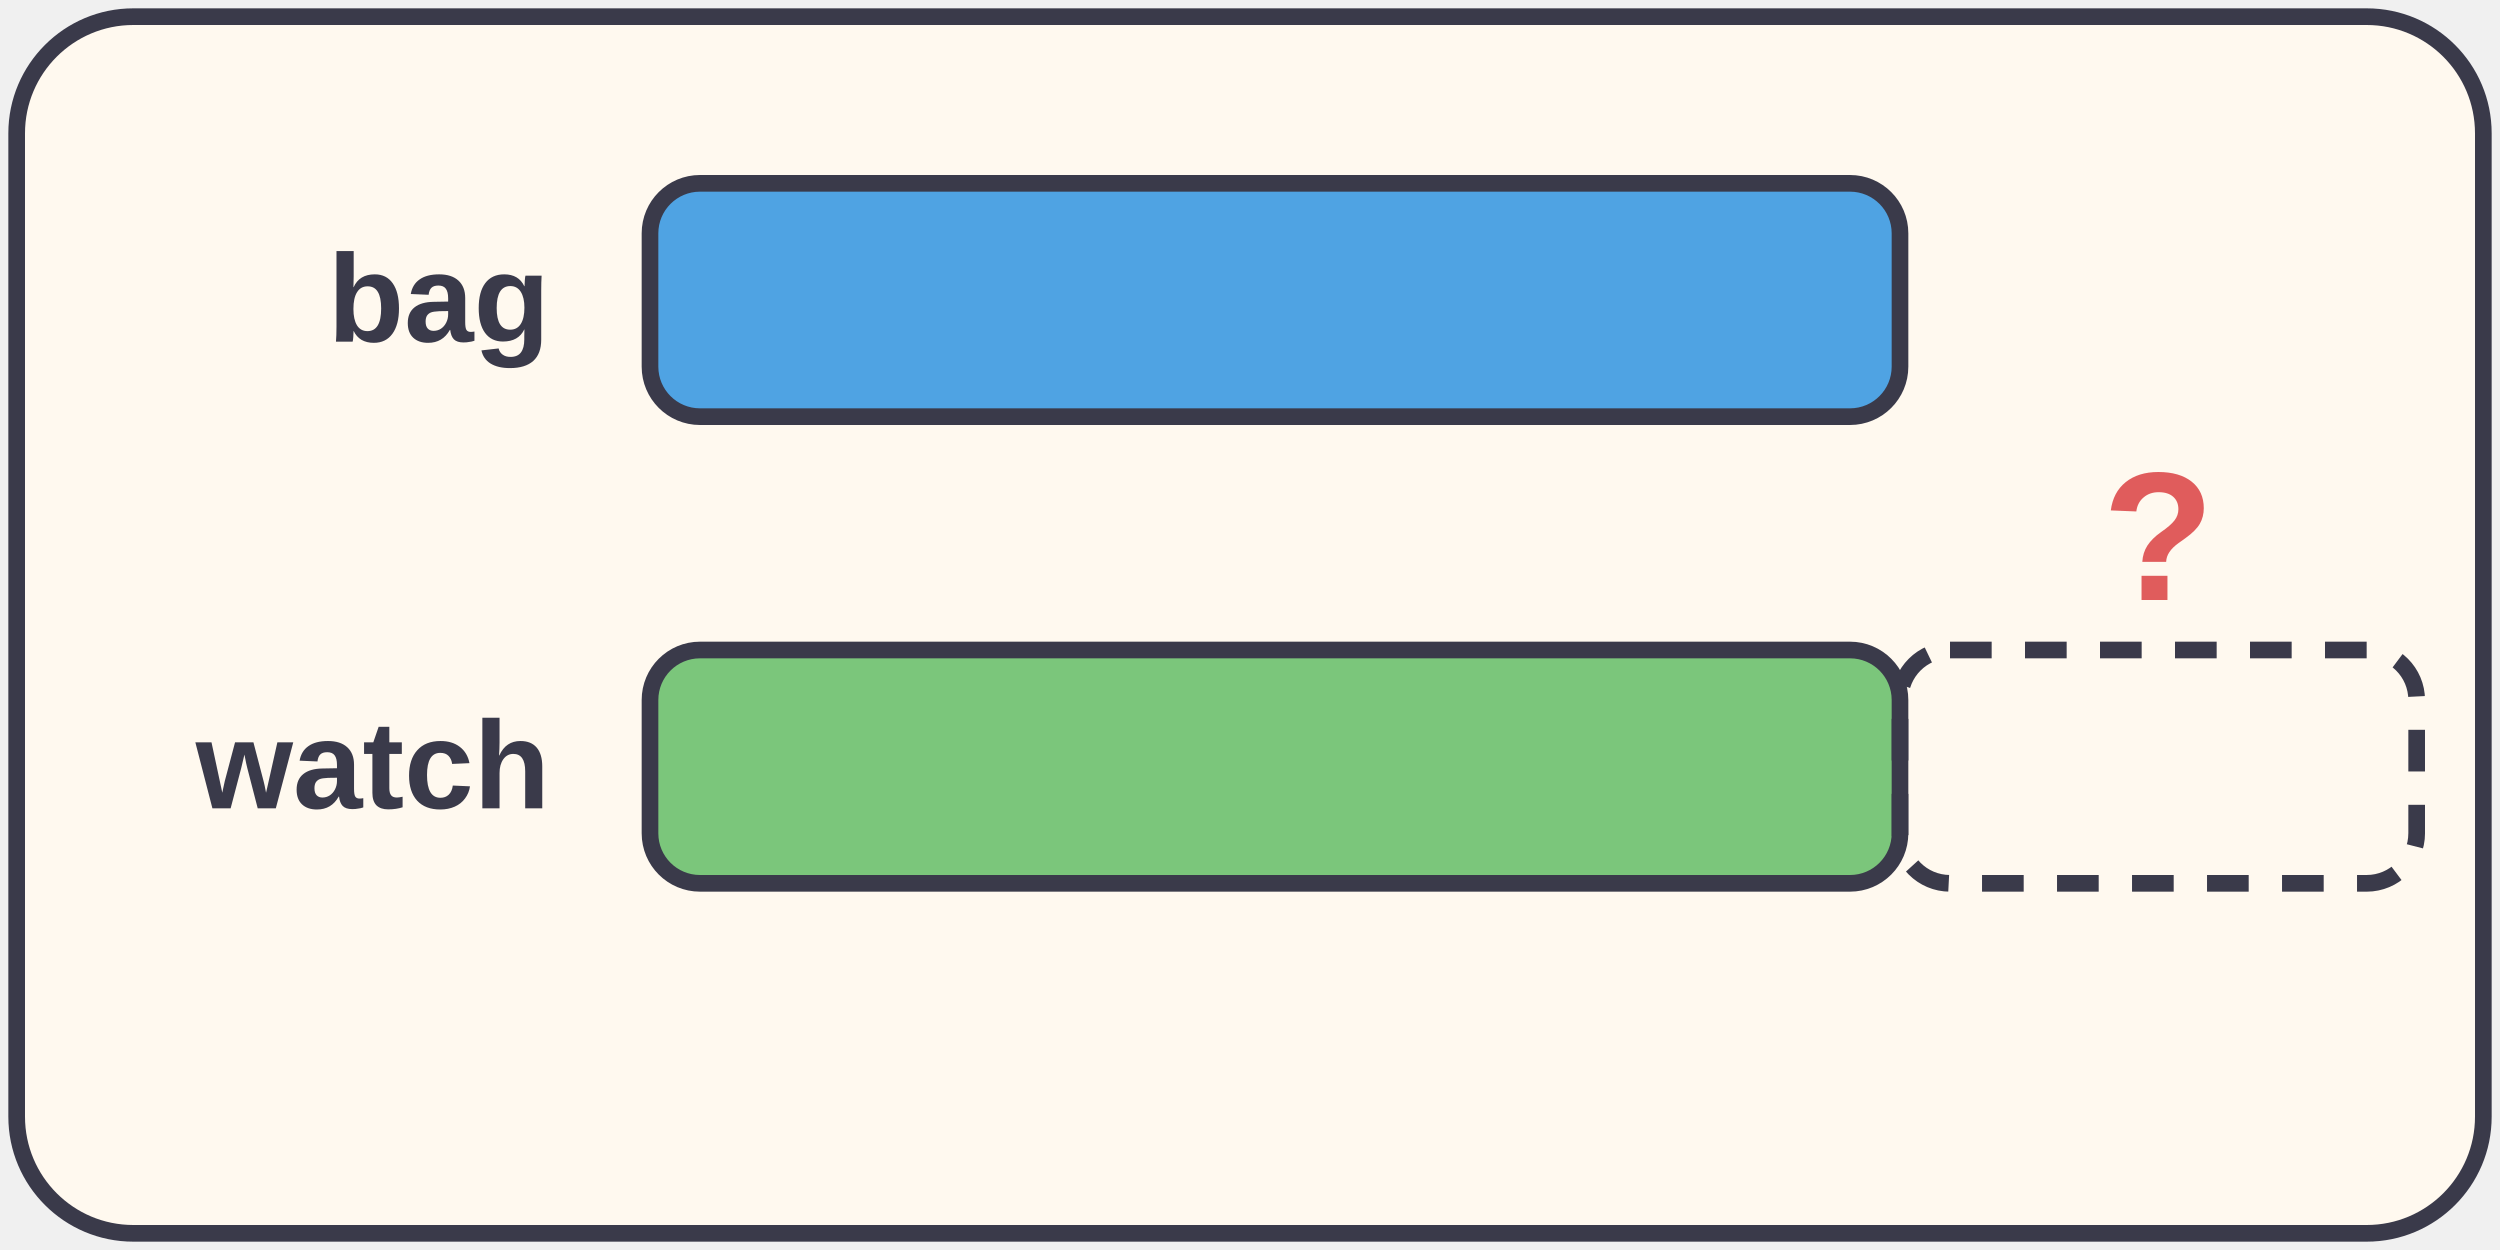
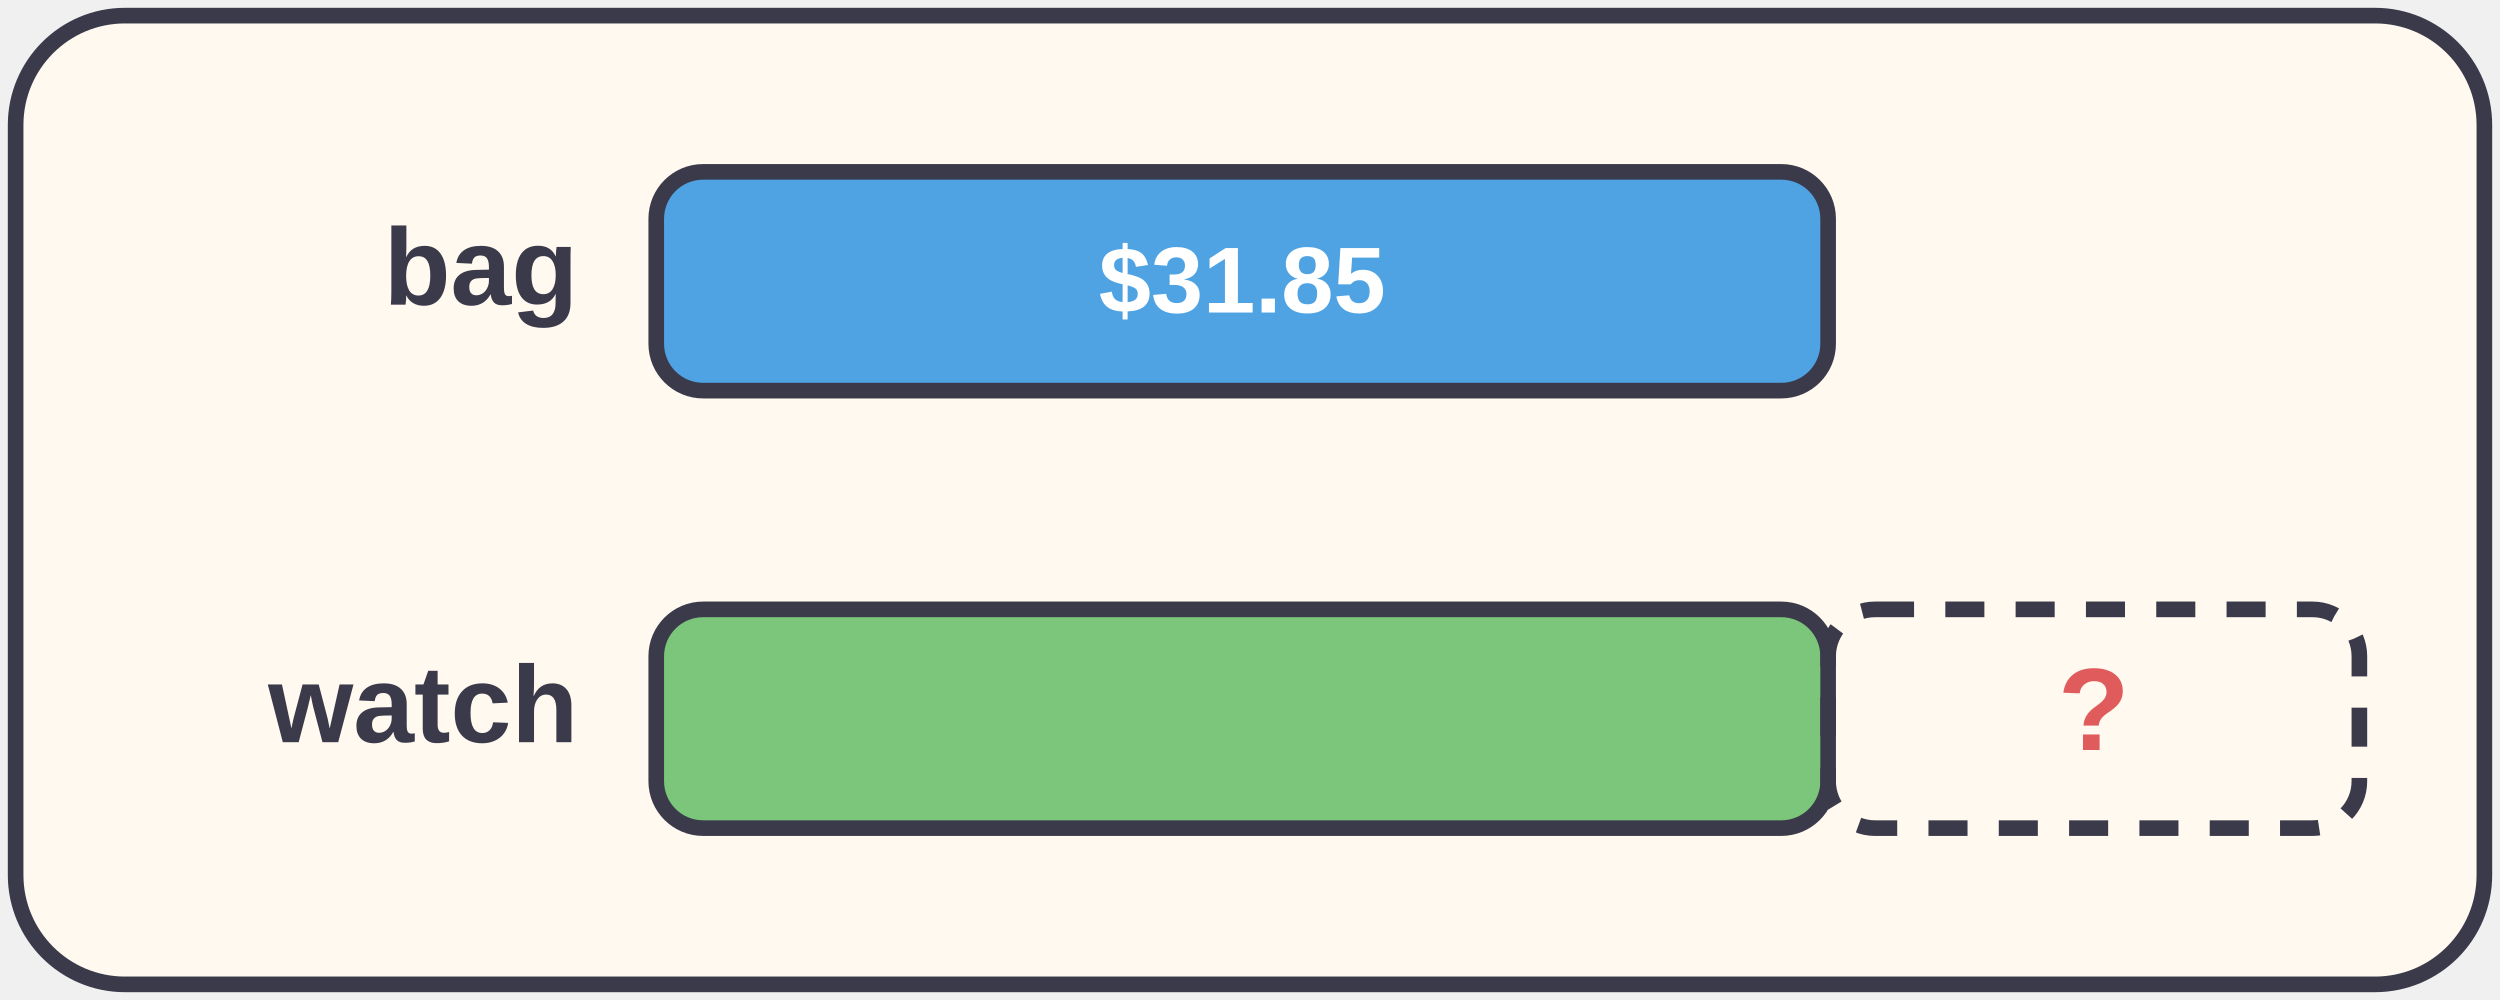
- <svg xmlns="http://www.w3.org/2000/svg" width="300" height="150" viewBox="0 0 300 150">
-   <rect x="2" y="2" width="296" height="146" rx="14" fill="#FFF9EF" stroke="#3A3A4A" stroke-width="2" />
-   <text x="66" y="41.0" text-anchor="end" font-family="Comic Sans MS, Arial" font-size="15" font-weight="bold" fill="#3A3A4A">bag</text>
-   <rect x="78" y="22" width="150" height="28" rx="6" fill="#4FA3E3" stroke="#3A3A4A" stroke-width="2" />
-   <text x="66" y="97.0" text-anchor="end" font-family="Comic Sans MS, Arial" font-size="15" font-weight="bold" fill="#3A3A4A">watch</text>
-   <rect x="78" y="78" width="150" height="28" rx="6" fill="#7BC67B" stroke="#3A3A4A" stroke-width="2" />
-   <rect x="228" y="78" width="62" height="28" rx="6" fill="none" stroke="#3A3A4A" stroke-width="2" stroke-dasharray="5,4" />
-   <text x="259.0" y="72" text-anchor="middle" font-family="Comic Sans MS, Arial" font-size="22" font-weight="bold" fill="#E05C5C">?</text>
+ <svg xmlns="http://www.w3.org/2000/svg" width="320" height="128" viewBox="0 0 320 128">
+   <rect x="2" y="2" width="316" height="124" rx="14" fill="#FFF9EF" stroke="#3A3A4A" stroke-width="2" />
+   <text x="74" y="39" text-anchor="end" font-family="Comic Sans MS, Arial" font-size="14" font-weight="bold" fill="#3A3A4A">bag</text>
+   <rect x="84" y="22" width="150" height="28" rx="6" fill="#4FA3E3" stroke="#3A3A4A" stroke-width="2" />
+   <text x="159.0" y="40" text-anchor="middle" font-family="Arial" font-size="12" font-weight="bold" fill="#fff">$31.85</text>
+   <text x="74" y="95" text-anchor="end" font-family="Comic Sans MS, Arial" font-size="14" font-weight="bold" fill="#3A3A4A">watch</text>
+   <rect x="84" y="78" width="150" height="28" rx="6" fill="#7BC67B" stroke="#3A3A4A" stroke-width="2" />
+   <rect x="234" y="78" width="68" height="28" rx="6" fill="none" stroke="#3A3A4A" stroke-width="2" stroke-dasharray="5,4" />
+   <text x="268.0" y="96" text-anchor="middle" font-family="Comic Sans MS, Arial" font-size="15" font-weight="bold" fill="#E05C5C">?</text>
</svg>
